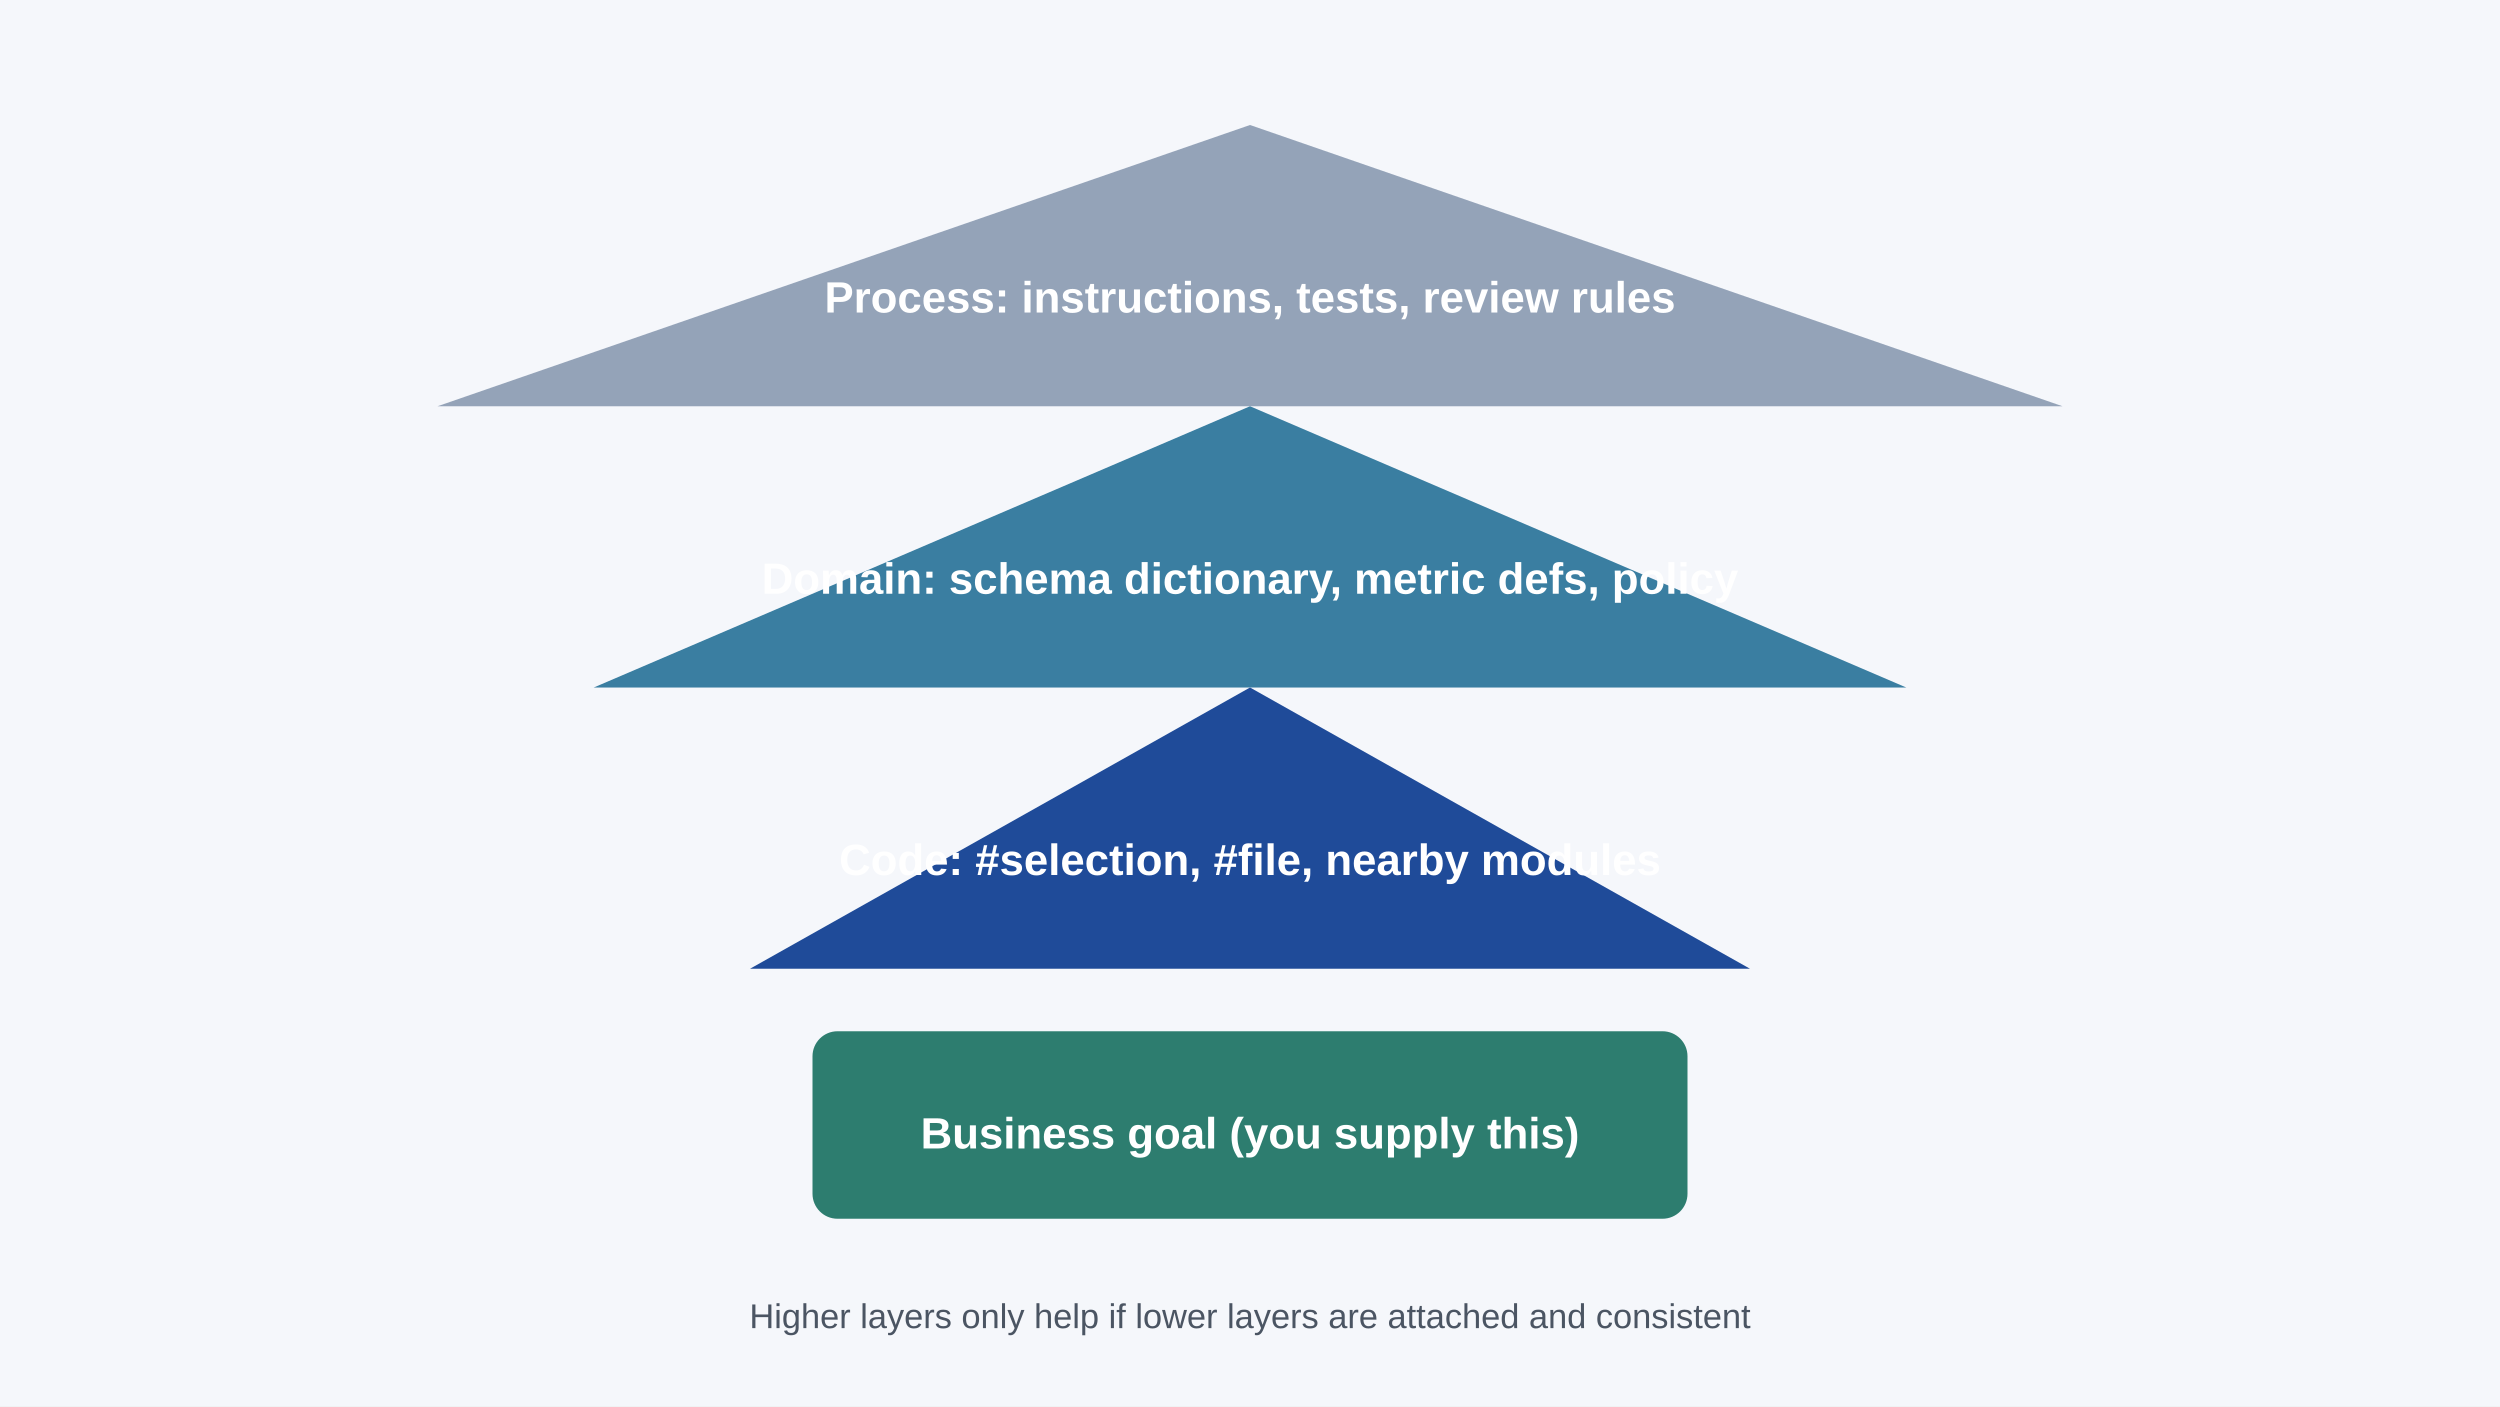
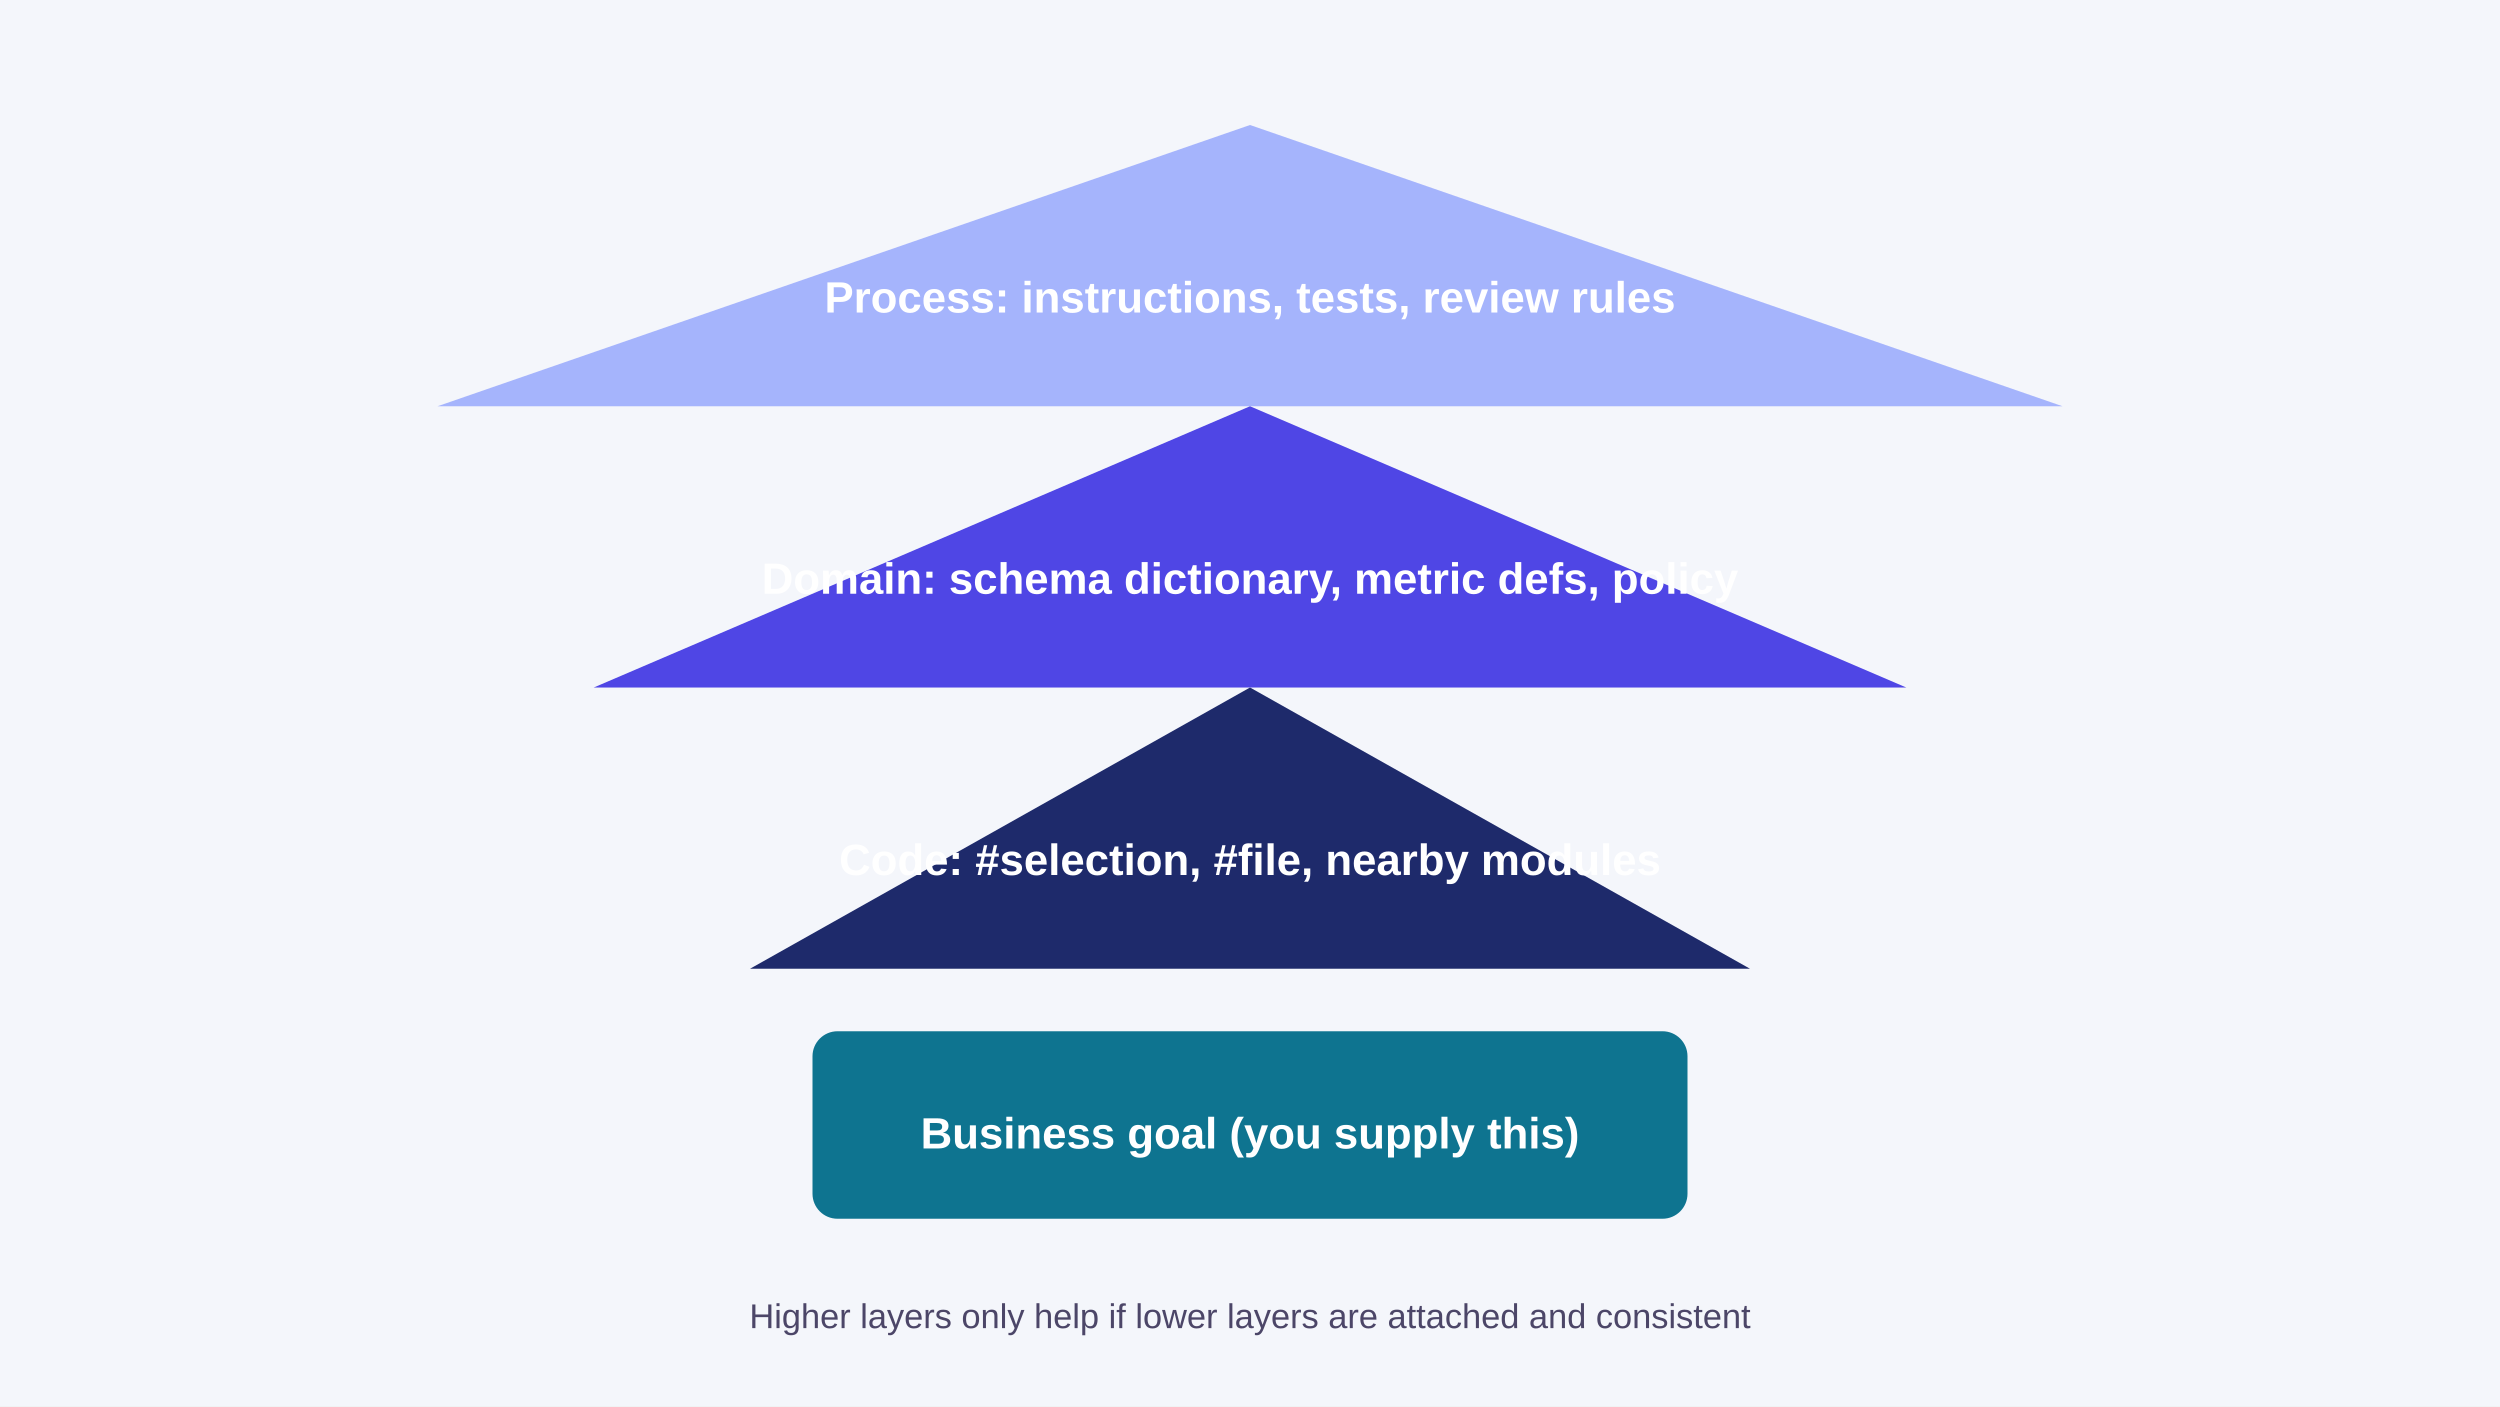
<svg xmlns="http://www.w3.org/2000/svg" viewBox="0 0 1600 900" role="img" aria-label="What Copilot context layers include">
-   <rect width="1600" height="900" fill="#f5f7fb" />
-   <polygon points="800,80 1320,260 280,260" fill="#94a3b8" />
+   <rect width="1600" height="900" fill="#F4F6FB" />
+   <polygon points="800,80 1320,260 280,260" fill="#A5B4FC" />
  <text x="800" y="200" text-anchor="middle" fill="#ffffff" font-family="Arial, Helvetica, sans-serif" font-size="28" font-weight="700">Process: instructions, tests, review rules</text>
-   <polygon points="800,260 1220,440 380,440" fill="#3a7ea1" />
+   <polygon points="800,260 1220,440 380,440" fill="#4F46E5" />
  <text x="800" y="380" text-anchor="middle" fill="#ffffff" font-family="Arial, Helvetica, sans-serif" font-size="28" font-weight="700">Domain: schema dictionary, metric defs, policy</text>
-   <polygon points="800,440 1120,620 480,620" fill="#1f4b99" />
+   <polygon points="800,440 1120,620 480,620" fill="#1E2A6B" />
  <text x="800" y="560" text-anchor="middle" fill="#ffffff" font-family="Arial, Helvetica, sans-serif" font-size="28" font-weight="700">Code: #selection, #file, nearby modules</text>
-   <rect x="520" y="660" width="560" height="120" rx="16" fill="#2d7d6f" />
+   <rect x="520" y="660" width="560" height="120" rx="16" fill="#0E7490" />
  <text x="800" y="735" text-anchor="middle" fill="#ffffff" font-family="Arial, Helvetica, sans-serif" font-size="28" font-weight="700">Business goal (you supply this)</text>
-   <text x="800" y="850" text-anchor="middle" fill="#4b5563" font-family="Arial, Helvetica, sans-serif" font-size="22">Higher layers only help if lower layers are attached and consistent</text>
+   <text x="800" y="850" text-anchor="middle" fill="#4C4668" font-family="Arial, Helvetica, sans-serif" font-size="22">Higher layers only help if lower layers are attached and consistent</text>
</svg>
